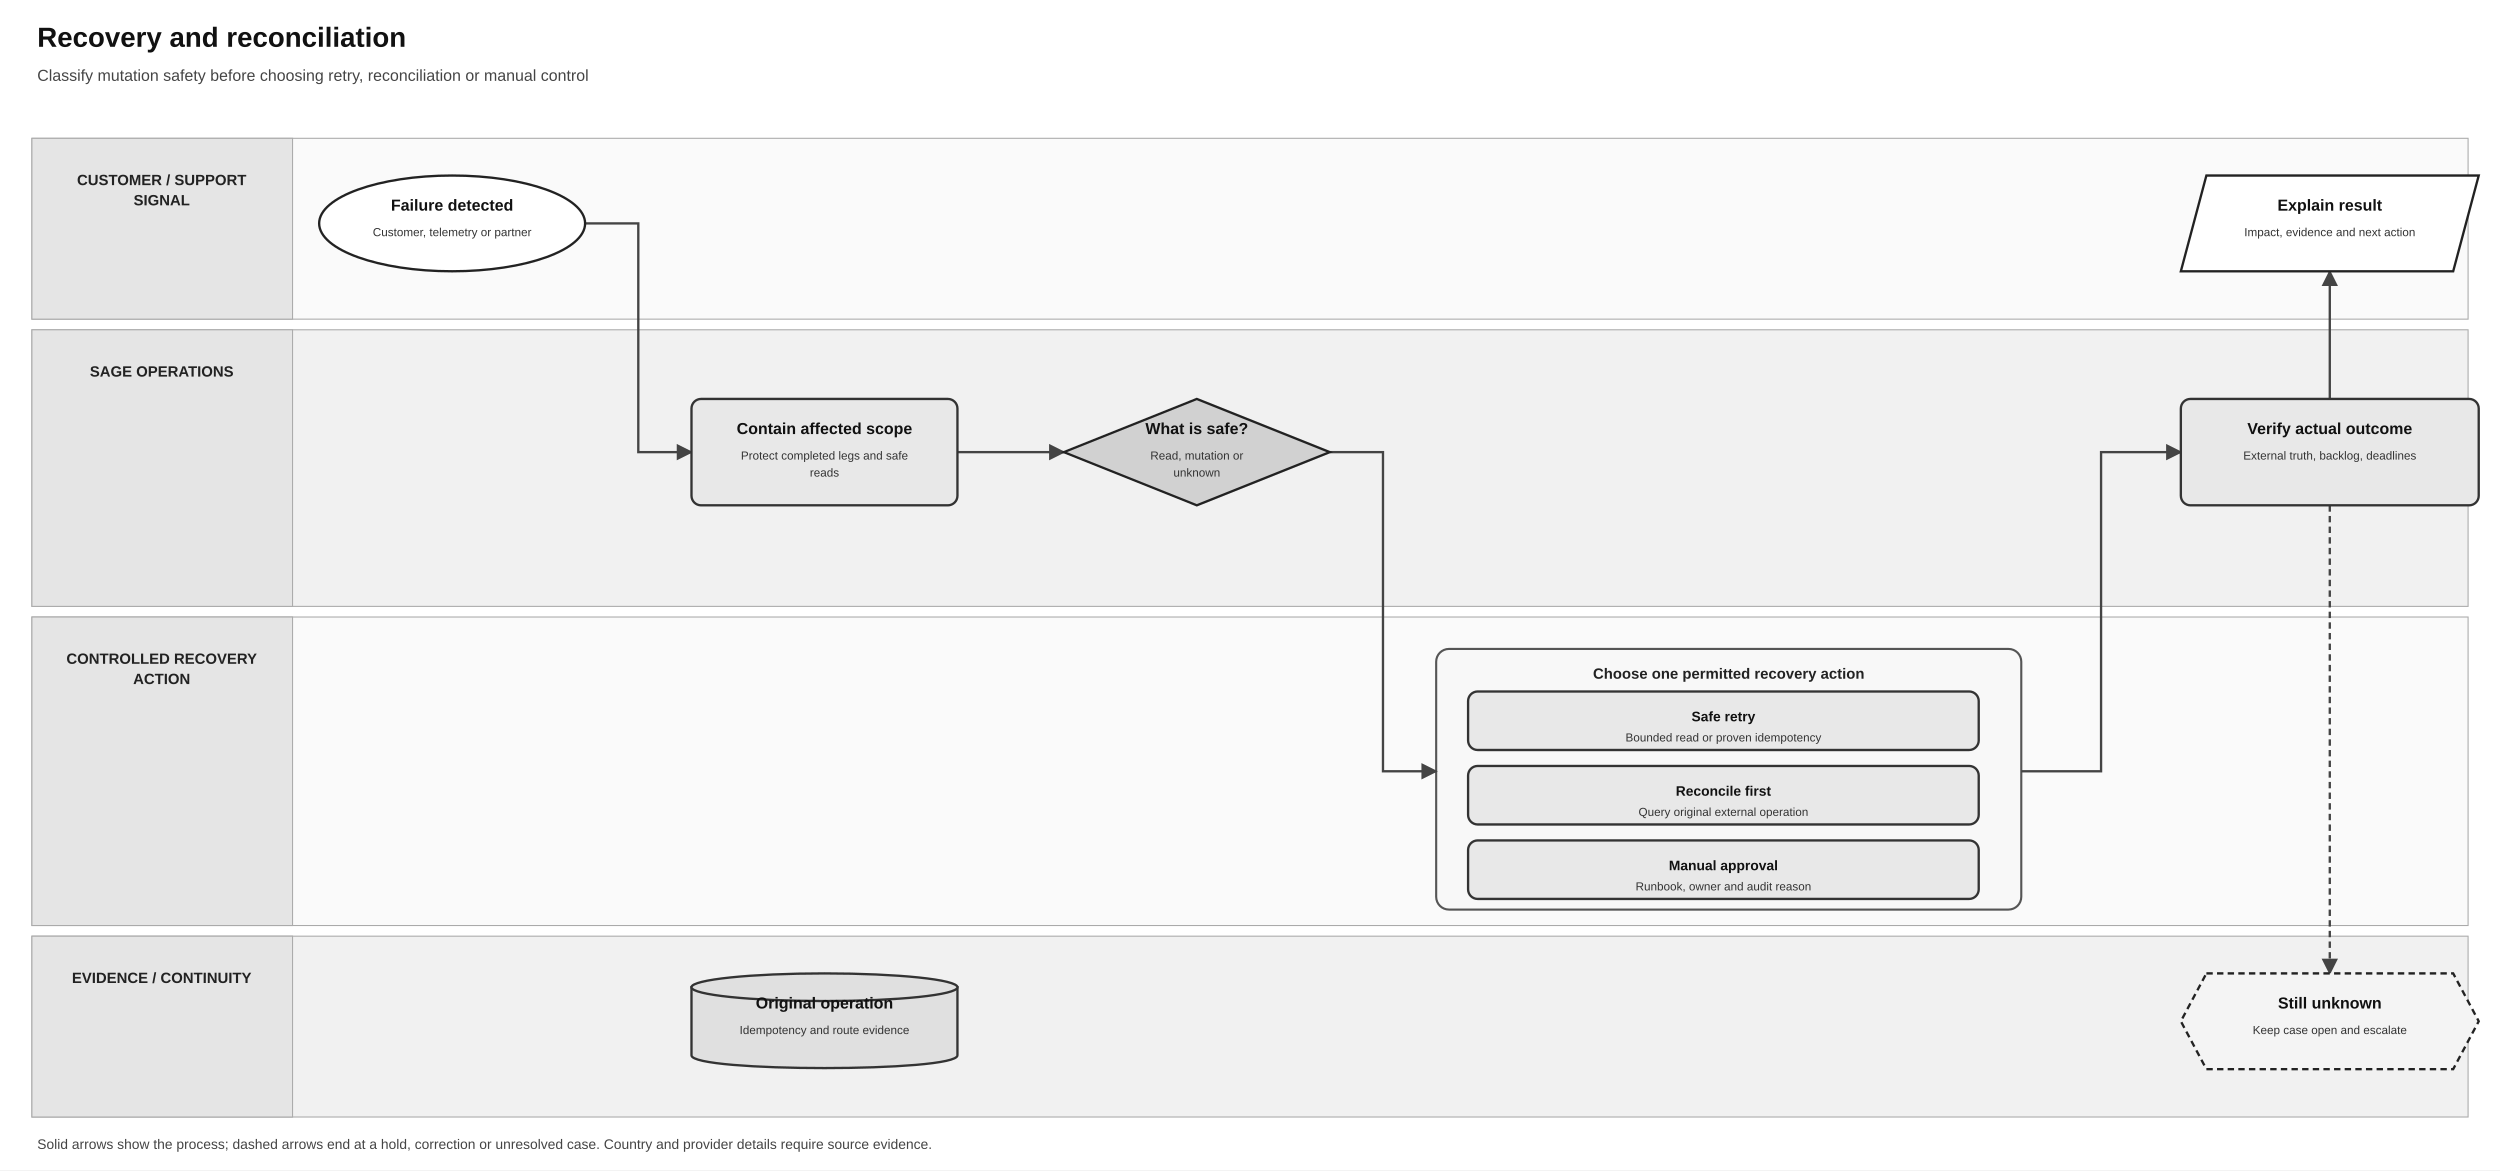
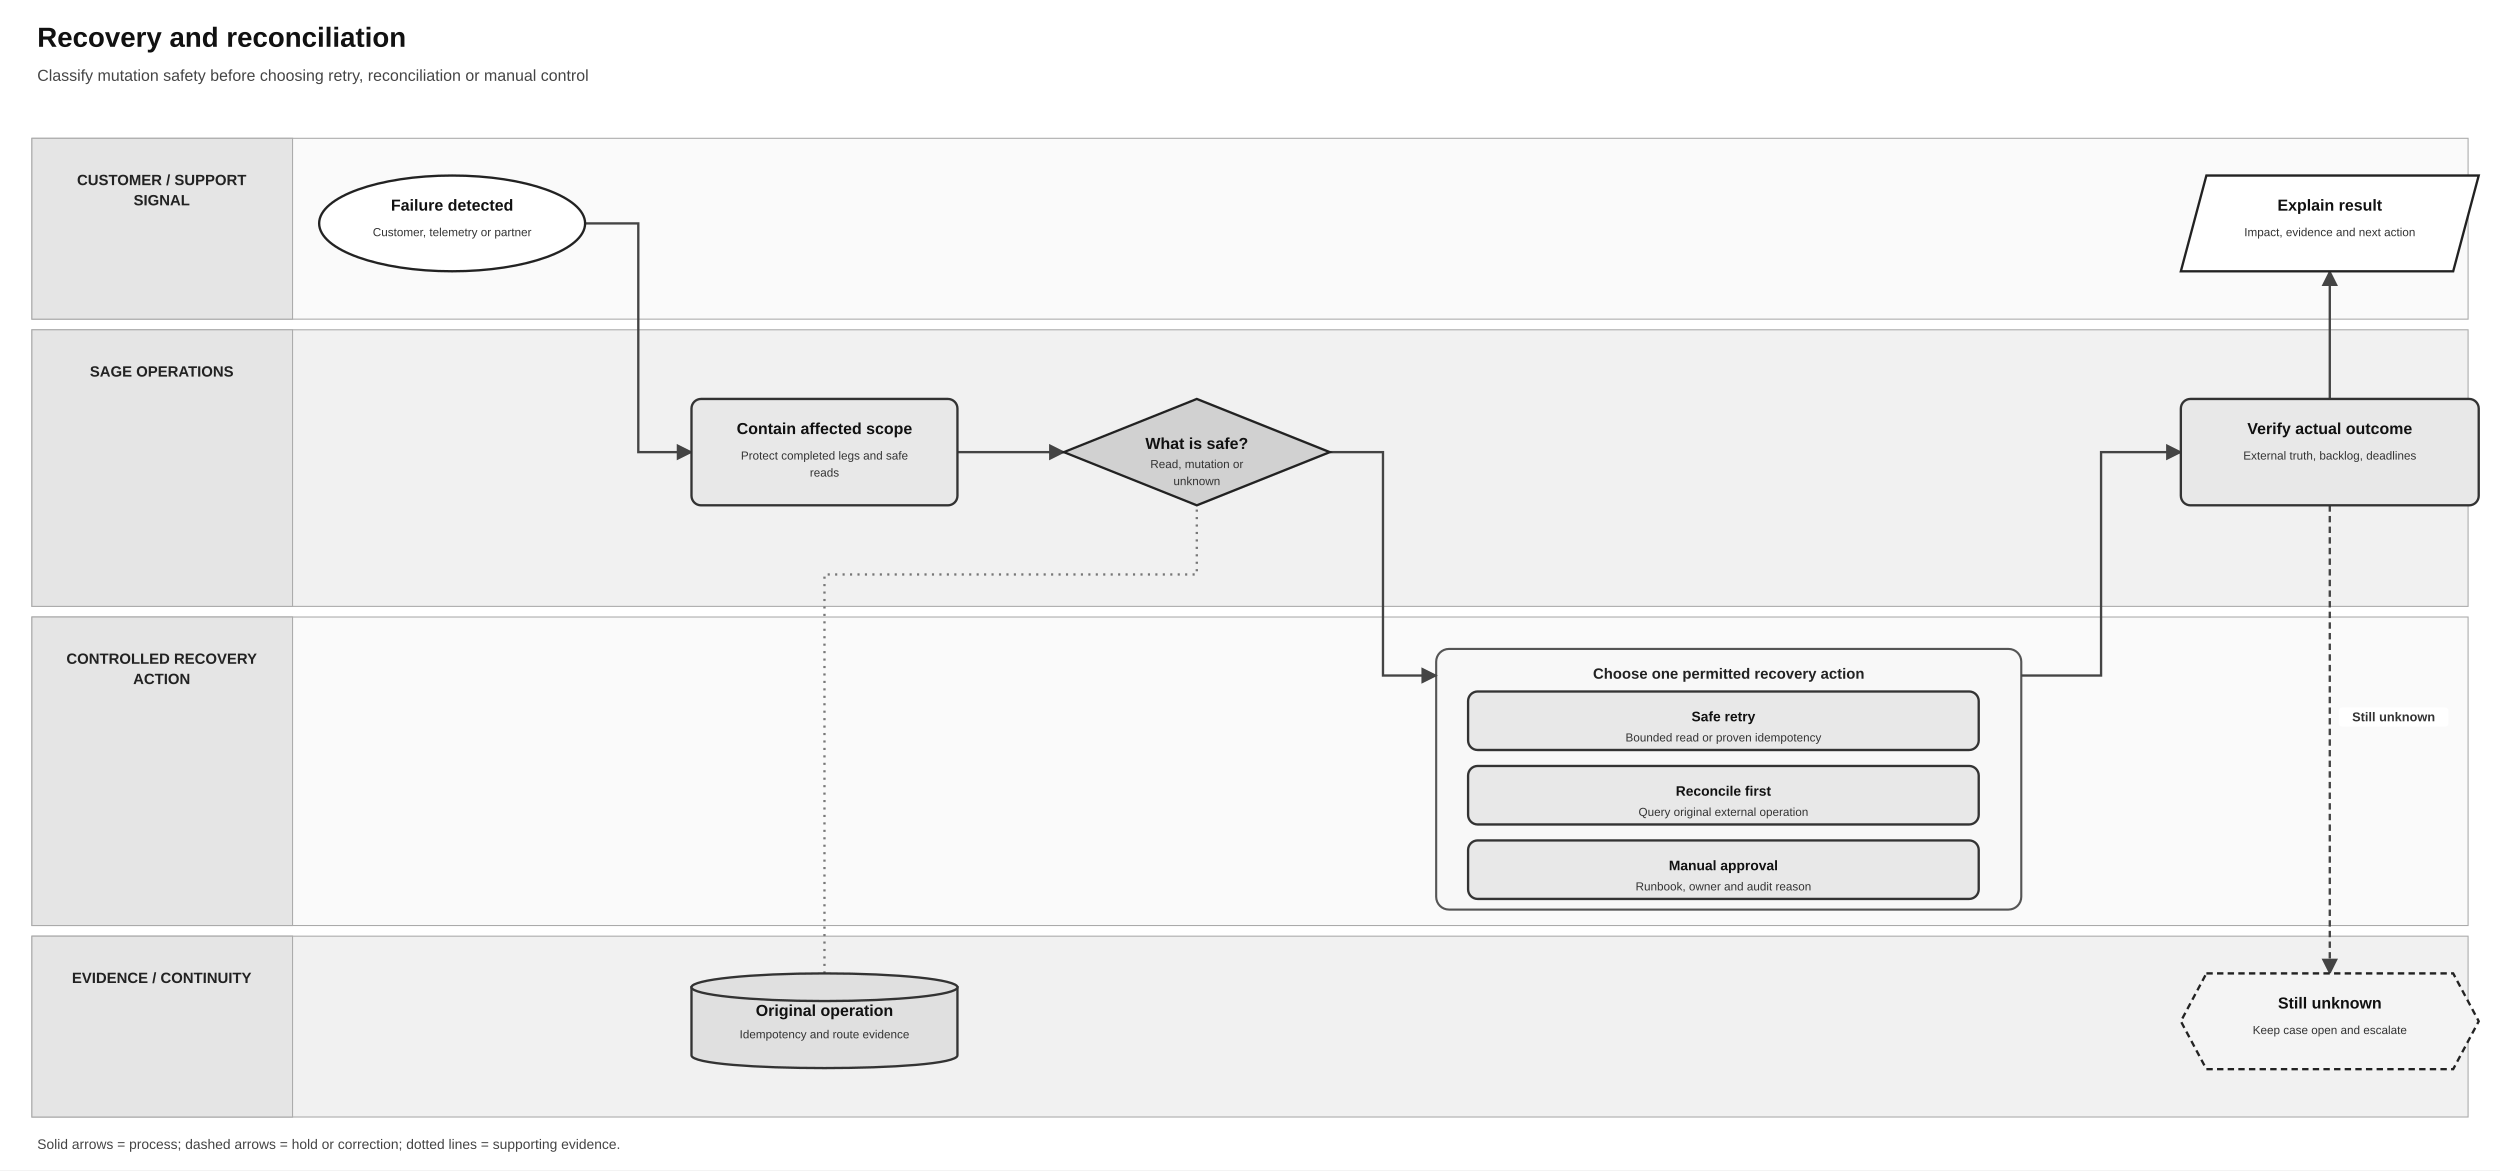
<svg xmlns="http://www.w3.org/2000/svg" viewBox="0 0 2350 1100" role="img" aria-labelledby="title desc">
  <defs>
    <marker id="arrow" viewBox="0 0 10 10" refX="9" refY="5" markerWidth="7" markerHeight="7" orient="auto-start-reverse">
      <path d="M0 0 L10 5 L0 10 z" fill="#444" />
    </marker>
  </defs>
  <rect width="2350" height="1100" fill="#fff" />
  <text x="35" y="44" font-family="Arial,sans-serif" font-size="26" font-weight="700" fill="#111">Recovery and reconciliation</text>
  <text x="35" y="76" font-family="Arial,sans-serif" font-size="15" fill="#444">Classify mutation safety before choosing retry, reconciliation or manual control</text>
  <rect x="30" y="130" width="2290" height="170" fill="#fafafa" stroke="#aaa" />
  <rect x="30" y="130" width="245" height="170" fill="#e5e5e5" stroke="#aaa" />
  <text x="152" y="174" text-anchor="middle" font-family="Arial,sans-serif" font-size="14" font-weight="700" fill="#222">CUSTOMER / SUPPORT</text>
  <text x="152" y="193" text-anchor="middle" font-family="Arial,sans-serif" font-size="14" font-weight="700" fill="#222">SIGNAL</text>
  <rect x="30" y="310" width="2290" height="260" fill="#f1f1f1" stroke="#aaa" />
  <rect x="30" y="310" width="245" height="260" fill="#e5e5e5" stroke="#aaa" />
  <text x="152" y="354" text-anchor="middle" font-family="Arial,sans-serif" font-size="14" font-weight="700" fill="#222">SAGE OPERATIONS</text>
  <rect x="30" y="580" width="2290" height="290" fill="#fafafa" stroke="#aaa" />
  <rect x="30" y="580" width="245" height="290" fill="#e5e5e5" stroke="#aaa" />
  <text x="152" y="624" text-anchor="middle" font-family="Arial,sans-serif" font-size="14" font-weight="700" fill="#222">CONTROLLED RECOVERY</text>
  <text x="152" y="643" text-anchor="middle" font-family="Arial,sans-serif" font-size="14" font-weight="700" fill="#222">ACTION</text>
  <rect x="30" y="880" width="2290" height="170" fill="#f1f1f1" stroke="#aaa" />
  <rect x="30" y="880" width="245" height="170" fill="#e5e5e5" stroke="#aaa" />
  <text x="152" y="924" text-anchor="middle" font-family="Arial,sans-serif" font-size="14" font-weight="700" fill="#222">EVIDENCE / CONTINUITY</text>
  <rect x="1350" y="610" width="550" height="245" rx="12" fill="#f8f8f8" stroke="#555" stroke-width="2" />
  <text x="1625.0" y="638" text-anchor="middle" font-family="Arial,sans-serif" font-size="14" font-weight="700" fill="#222">Choose one permitted recovery action</text>
  <path d="M550 210 H600 V425 H650" fill="none" stroke="#444" stroke-width="2.2" marker-end="url(#arrow)" />
  <path d="M900 425 H1000" fill="none" stroke="#444" stroke-width="2.2" marker-end="url(#arrow)" />
-   <path d="M1250 425 H1300 V725 H1350" fill="none" stroke="#444" stroke-width="2.2" marker-end="url(#arrow)" />
-   <path d="M1900 725 H1975 V425 H2050" fill="none" stroke="#444" stroke-width="2.2" marker-end="url(#arrow)" />
+   <path d="M1250 425 H1300 V635 H1350" fill="none" stroke="#444" stroke-width="2.2" marker-end="url(#arrow)" />
+   <path d="M1900 635 H1975 V425 H2050" fill="none" stroke="#444" stroke-width="2.2" marker-end="url(#arrow)" />
  <path d="M2190 375 V255" fill="none" stroke="#444" stroke-width="2.2" marker-end="url(#arrow)" />
  <path d="M2190 475 V915" fill="none" stroke="#444" stroke-width="2.2" stroke-dasharray="6 4" marker-end="url(#arrow)" />
+   <path d="M775 915 V540 H1125 V475" fill="none" stroke="#777" stroke-width="2.2" stroke-dasharray="2 5" />
+   <rect x="2198.5" y="665" width="103" height="18" rx="3" fill="#fff" opacity=".96" />
+   <text x="2250" y="678" text-anchor="middle" font-family="Arial,sans-serif" font-size="12" font-weight="700" fill="#333">Still unknown</text>
  <ellipse cx="425.0" cy="210.0" rx="125.0" ry="45.0" fill="#fff" stroke="#222" stroke-width="2.2" />
  <text x="425.0" y="198" text-anchor="middle" font-family="Arial,sans-serif" font-size="15" font-weight="700" fill="#111">Failure detected</text>
  <text x="425.0" y="222" text-anchor="middle" font-family="Arial,sans-serif" font-size="11" fill="#333">Customer, telemetry or partner</text>
  <rect x="650" y="375" width="250" height="100" rx="9" fill="#e8e8e8" stroke="#333" stroke-width="2.2" />
  <text x="775.0" y="408" text-anchor="middle" font-family="Arial,sans-serif" font-size="15" font-weight="700" fill="#111">Contain affected scope</text>
  <text x="775.0" y="432" text-anchor="middle" font-family="Arial,sans-serif" font-size="11" fill="#333">Protect completed legs and safe</text>
  <text x="775.0" y="448" text-anchor="middle" font-family="Arial,sans-serif" font-size="11" fill="#333">reads</text>
  <polygon points="1125.0,375 1250,425.0 1125.0,475 1000,425.0" fill="#d1d1d1" stroke="#222" stroke-width="2.2" />
-   <text x="1125.0" y="408" text-anchor="middle" font-family="Arial,sans-serif" font-size="15" font-weight="700" fill="#111">What is safe?</text>
-   <text x="1125.0" y="432" text-anchor="middle" font-family="Arial,sans-serif" font-size="11" fill="#333">Read, mutation or</text>
-   <text x="1125.0" y="448" text-anchor="middle" font-family="Arial,sans-serif" font-size="11" fill="#333">unknown</text>
+   <text x="1125.0" y="422" text-anchor="middle" font-family="Arial,sans-serif" font-size="15" font-weight="700" fill="#111">What is safe?</text>
+   <text x="1125.0" y="440" text-anchor="middle" font-family="Arial,sans-serif" font-size="11" fill="#333">Read, mutation or</text>
+   <text x="1125.0" y="456" text-anchor="middle" font-family="Arial,sans-serif" font-size="11" fill="#333">unknown</text>
  <rect x="1380" y="650" width="480" height="55" rx="9" fill="#e8e8e8" stroke="#333" stroke-width="2.2" />
  <text x="1620.0" y="678" text-anchor="middle" font-family="Arial,sans-serif" font-size="13" font-weight="700" fill="#111">Safe retry</text>
  <text x="1620.0" y="697" text-anchor="middle" font-family="Arial,sans-serif" font-size="11" fill="#333">Bounded read or proven idempotency</text>
  <rect x="1380" y="720" width="480" height="55" rx="9" fill="#e8e8e8" stroke="#333" stroke-width="2.2" />
  <text x="1620.0" y="748" text-anchor="middle" font-family="Arial,sans-serif" font-size="13" font-weight="700" fill="#111">Reconcile first</text>
  <text x="1620.0" y="767" text-anchor="middle" font-family="Arial,sans-serif" font-size="11" fill="#333">Query original external operation</text>
  <rect x="1380" y="790" width="480" height="55" rx="9" fill="#e8e8e8" stroke="#333" stroke-width="2.2" />
  <text x="1620.0" y="818" text-anchor="middle" font-family="Arial,sans-serif" font-size="13" font-weight="700" fill="#111">Manual approval</text>
  <text x="1620.0" y="837" text-anchor="middle" font-family="Arial,sans-serif" font-size="11" fill="#333">Runbook, owner and audit reason</text>
  <rect x="2050" y="375" width="280" height="100" rx="9" fill="#e8e8e8" stroke="#333" stroke-width="2.2" />
  <text x="2190.0" y="408" text-anchor="middle" font-family="Arial,sans-serif" font-size="15" font-weight="700" fill="#111">Verify actual outcome</text>
  <text x="2190.0" y="432" text-anchor="middle" font-family="Arial,sans-serif" font-size="11" fill="#333">External truth, backlog, deadlines</text>
  <polygon points="2074,165 2330,165 2306,255 2050,255" fill="#fff" stroke="#222" stroke-width="2.2" />
  <text x="2190.0" y="198" text-anchor="middle" font-family="Arial,sans-serif" font-size="15" font-weight="700" fill="#111">Explain result</text>
  <text x="2190.0" y="222" text-anchor="middle" font-family="Arial,sans-serif" font-size="11" fill="#333">Impact, evidence and next action</text>
  <path d="M650 928 V992 C650 1008 900 1008 900 992 V928 Z" fill="#e0e0e0" stroke="#333" stroke-width="2.2" />
  <ellipse cx="775.0" cy="928" rx="125.0" ry="13" fill="#e0e0e0" stroke="#333" stroke-width="2.2" />
-   <text x="775.0" y="948" text-anchor="middle" font-family="Arial,sans-serif" font-size="15" font-weight="700" fill="#111">Original operation</text>
-   <text x="775.0" y="972" text-anchor="middle" font-family="Arial,sans-serif" font-size="11" fill="#333">Idempotency and route evidence</text>
+   <text x="775.0" y="955" text-anchor="middle" font-family="Arial,sans-serif" font-size="15" font-weight="700" fill="#111">Original operation</text>
+   <text x="775.0" y="976" text-anchor="middle" font-family="Arial,sans-serif" font-size="11" fill="#333">Idempotency and route evidence</text>
  <polygon points="2074,915 2306,915 2330,960.0 2306,1005 2074,1005 2050,960.0" fill="#f4f4f4" stroke="#222" stroke-width="2.2" stroke-dasharray="6 4" />
  <text x="2190.0" y="948" text-anchor="middle" font-family="Arial,sans-serif" font-size="15" font-weight="700" fill="#111">Still unknown</text>
  <text x="2190.0" y="972" text-anchor="middle" font-family="Arial,sans-serif" font-size="11" fill="#333">Keep case open and escalate</text>
-   <text x="35" y="1080" font-family="Arial,sans-serif" font-size="13" fill="#444">Solid arrows show the process; dashed arrows end at a hold, correction or unresolved case. Country and provider details require source evidence.</text>
+   <text x="35" y="1080" font-family="Arial,sans-serif" font-size="13" fill="#444">Solid arrows = process; dashed arrows = hold or correction; dotted lines = supporting evidence.</text>
</svg>
